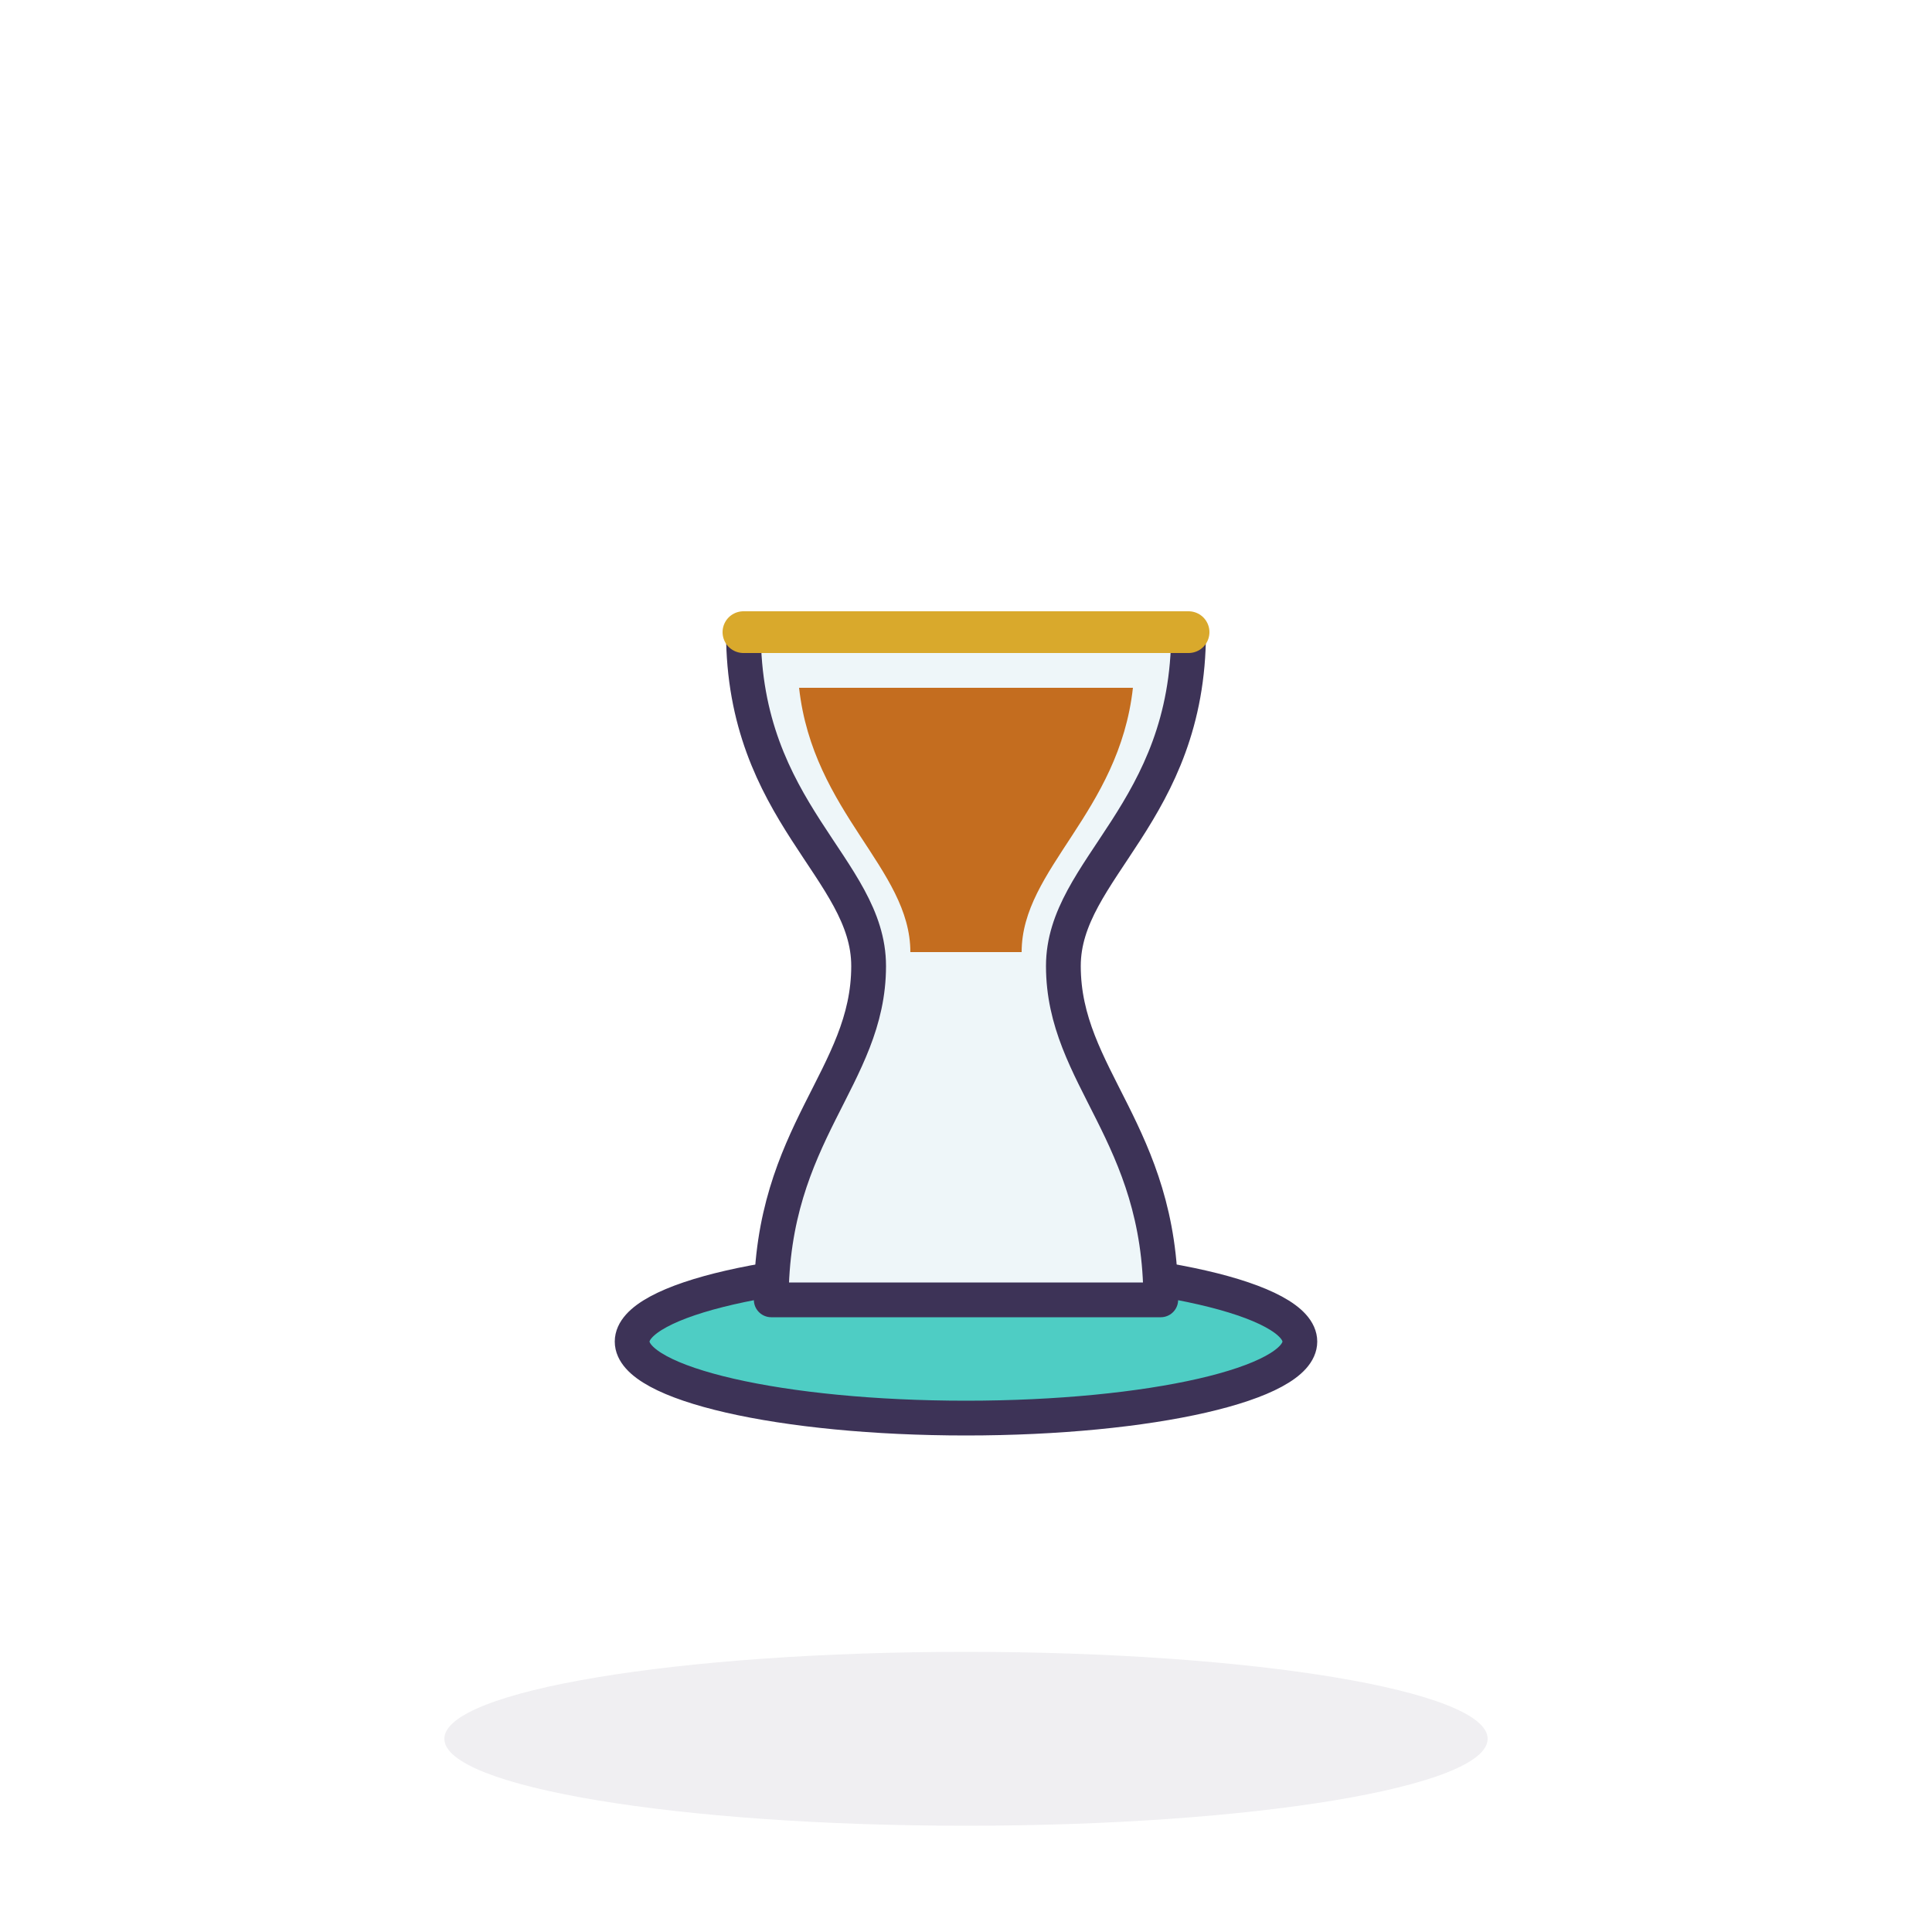
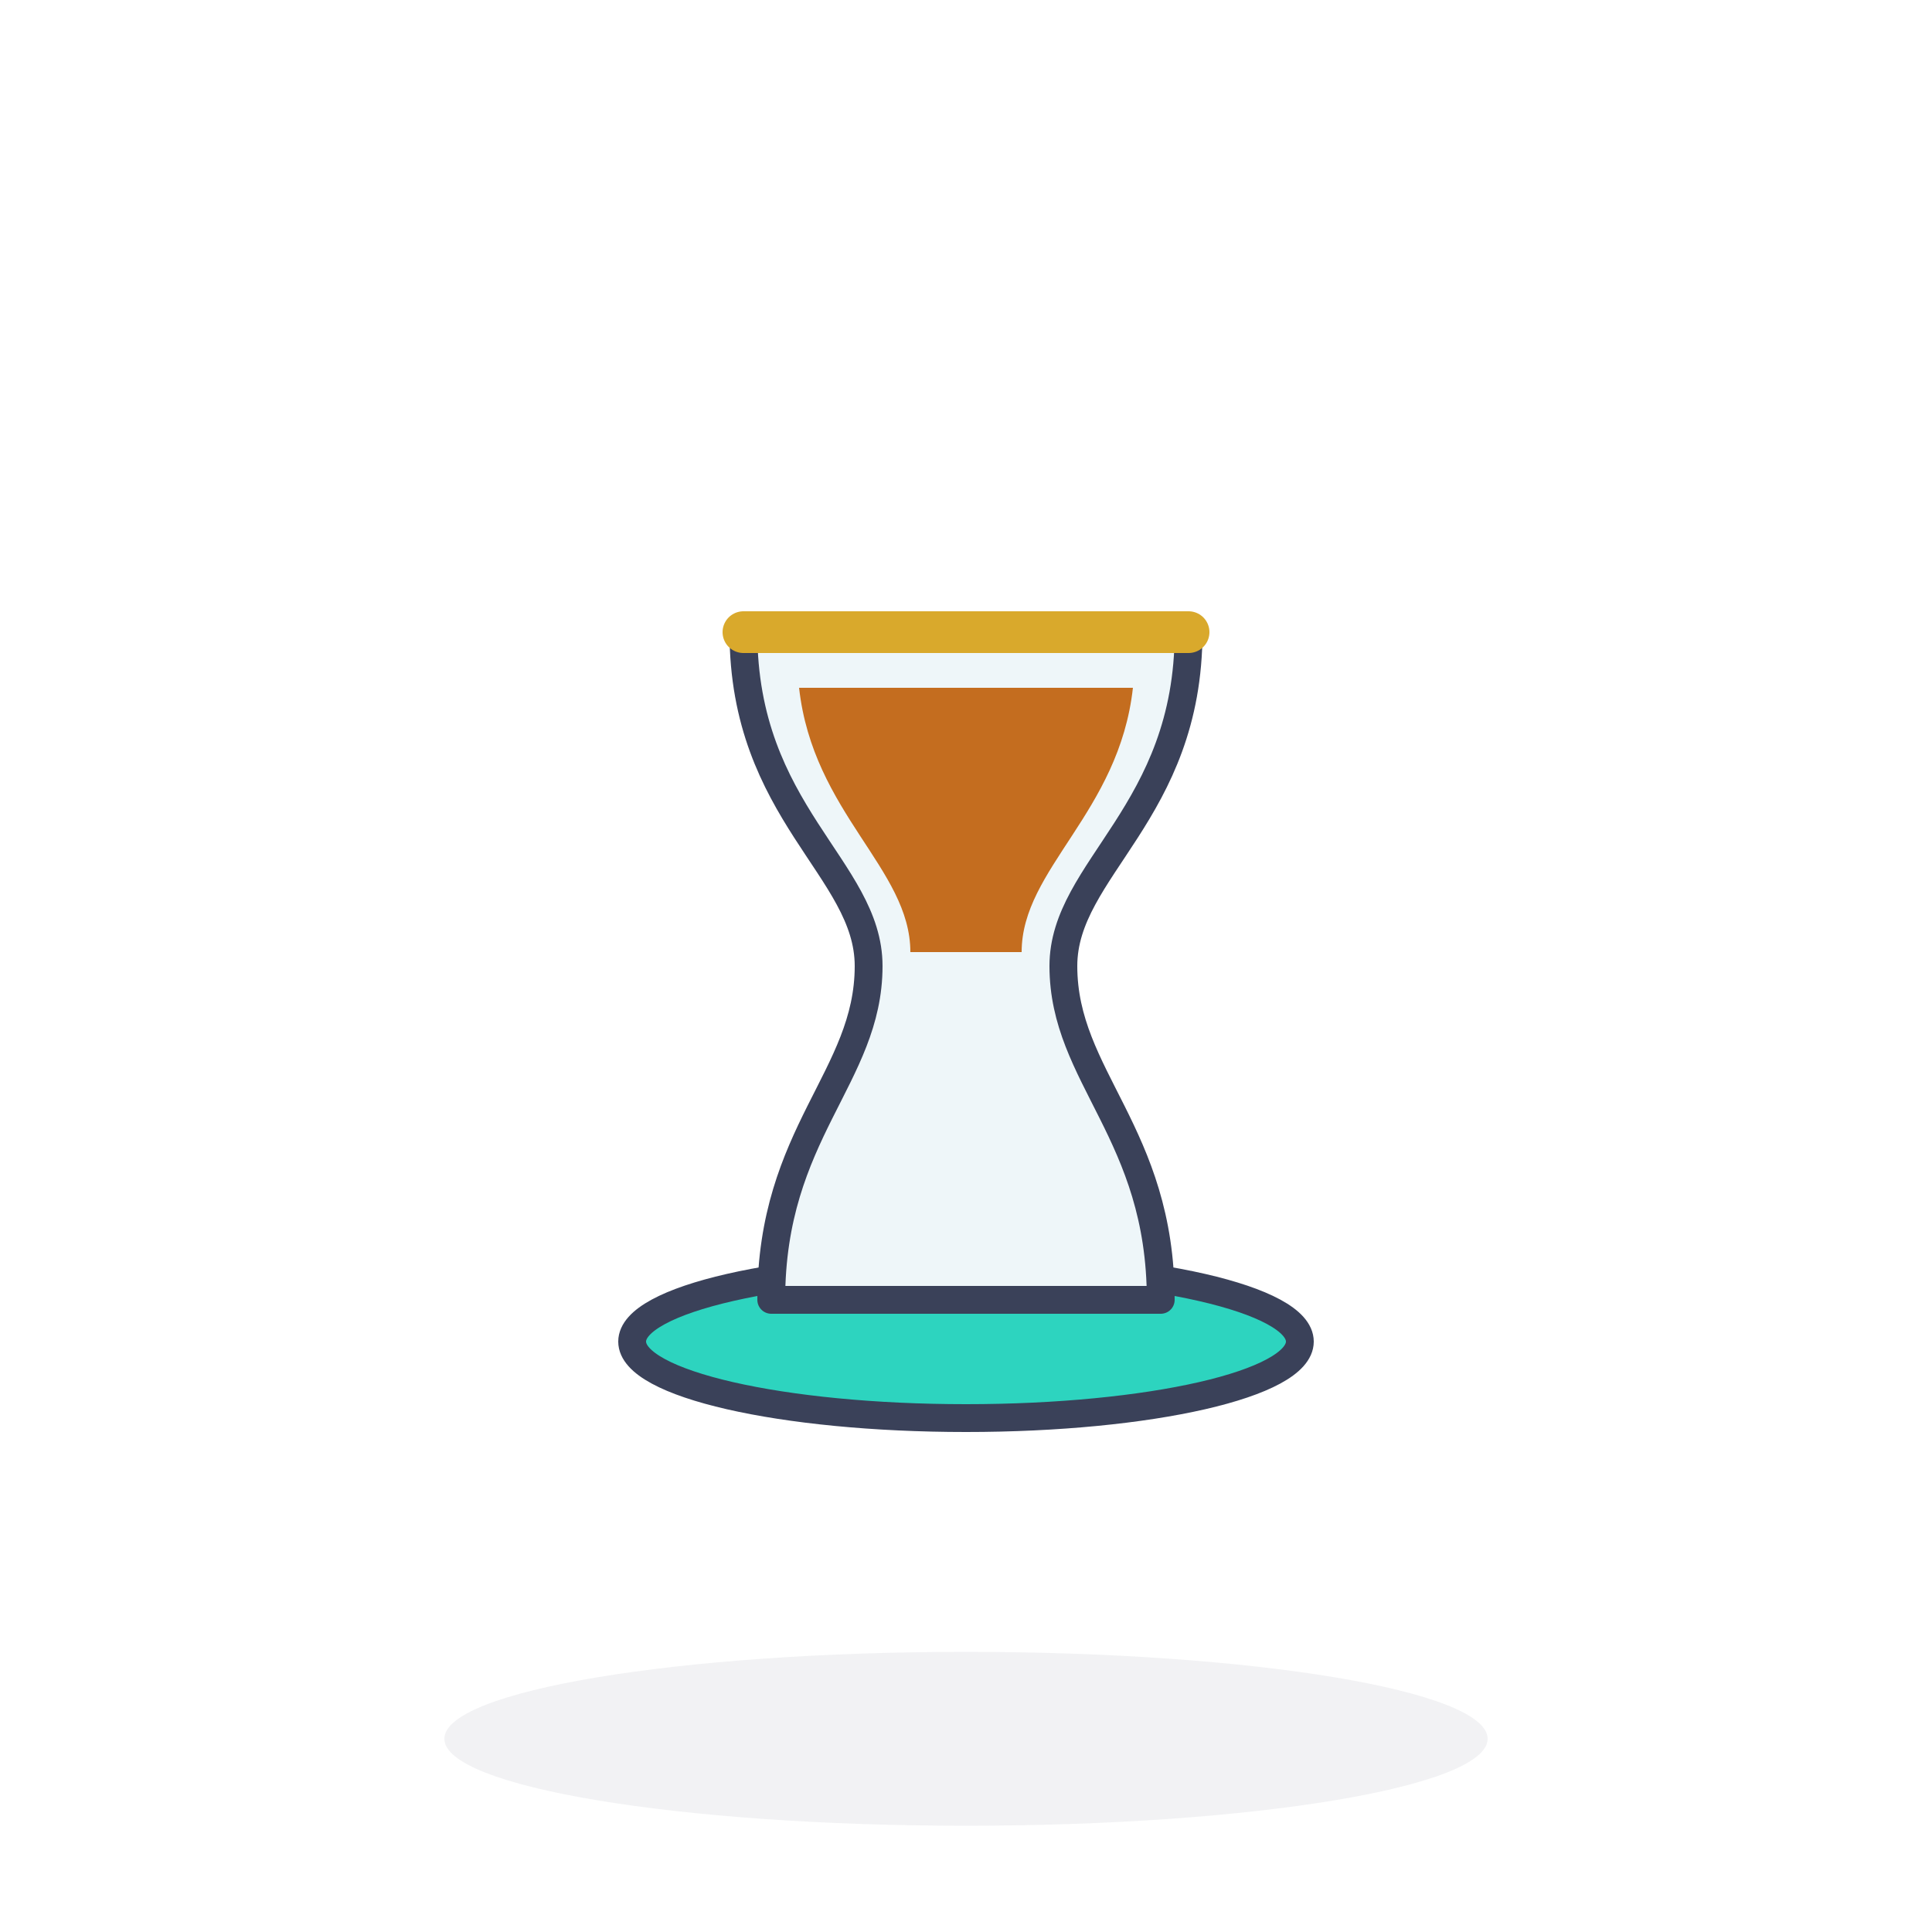
<svg xmlns="http://www.w3.org/2000/svg" viewBox="0 0 200 200" role="img">
-   <ellipse cx="100" cy="180" rx="54" ry="9" fill="#3d3357" opacity="0.08" />
+   <ellipse cx="100" cy="180" rx="54" ry="9" fill="#3a4159" opacity="0.07" />
  <g transform="translate(100 100) scale(0.72) translate(-100 -100)">
-     <ellipse cx="100" cy="154" rx="48" ry="11" fill="#4ecdc4" stroke="#3d3357" stroke-width="5" stroke-linecap="round" stroke-linejoin="round" />
-     <path d="M68 52 L132 52 C132 78 114 86 114 100 C114 116 128 124 128 148 L72 148 C72 124 86 116 86 100 C86 86 68 78 68 52 Z" fill="#eef6f9" stroke="#3d3357" stroke-width="5" stroke-linecap="round" stroke-linejoin="round" />
+     <ellipse cx="100" cy="154" rx="48" ry="11" fill="#2dd4bf" stroke="#3a4159" stroke-width="4" stroke-linecap="round" stroke-linejoin="round" />
+     <path d="M68 52 L132 52 C132 78 114 86 114 100 C114 116 128 124 128 148 L72 148 C72 124 86 116 86 100 C86 86 68 78 68 52 Z" fill="#eef6f9" stroke="#3a4159" stroke-width="4" stroke-linecap="round" stroke-linejoin="round" />
    <path d="M76 60 L124 60 C122 78 108 86 108 98 L92 98 C92 86 78 78 76 60 Z" fill="#c46d1f" />
    <line x1="68" y1="52" x2="132" y2="52" stroke="#d9a92c" stroke-width="6" stroke-linecap="round" />
  </g>
</svg>
